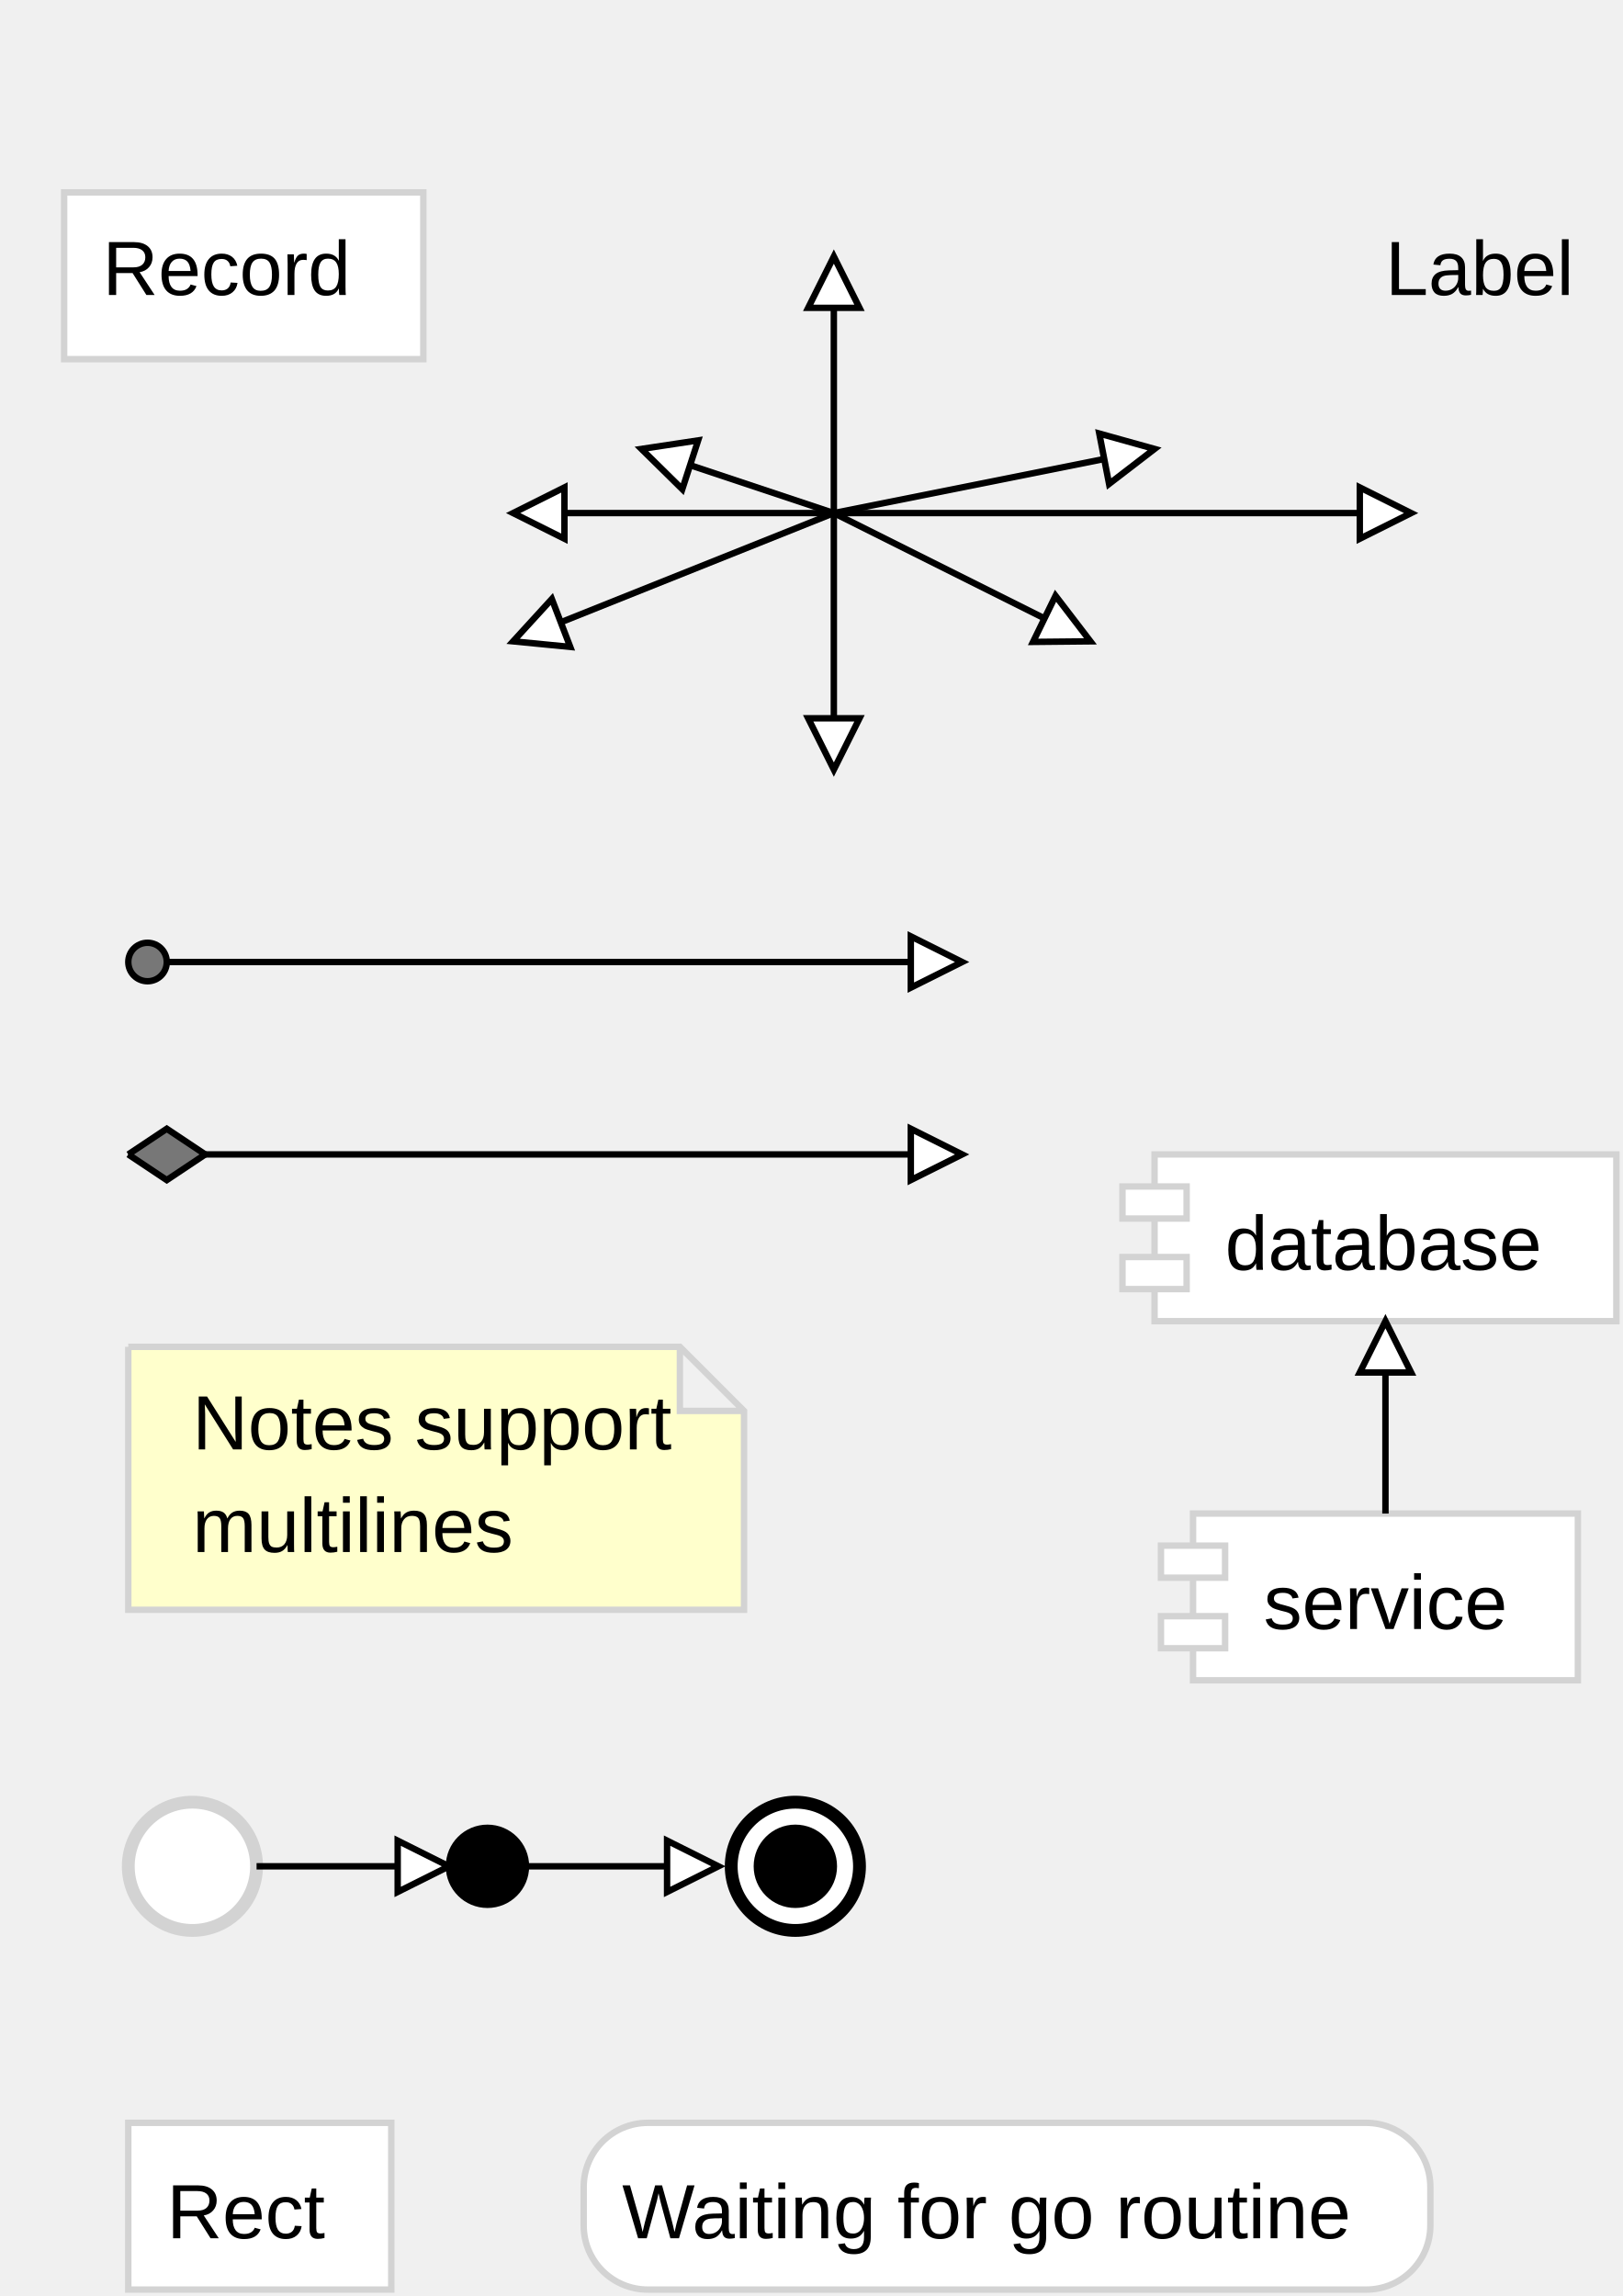
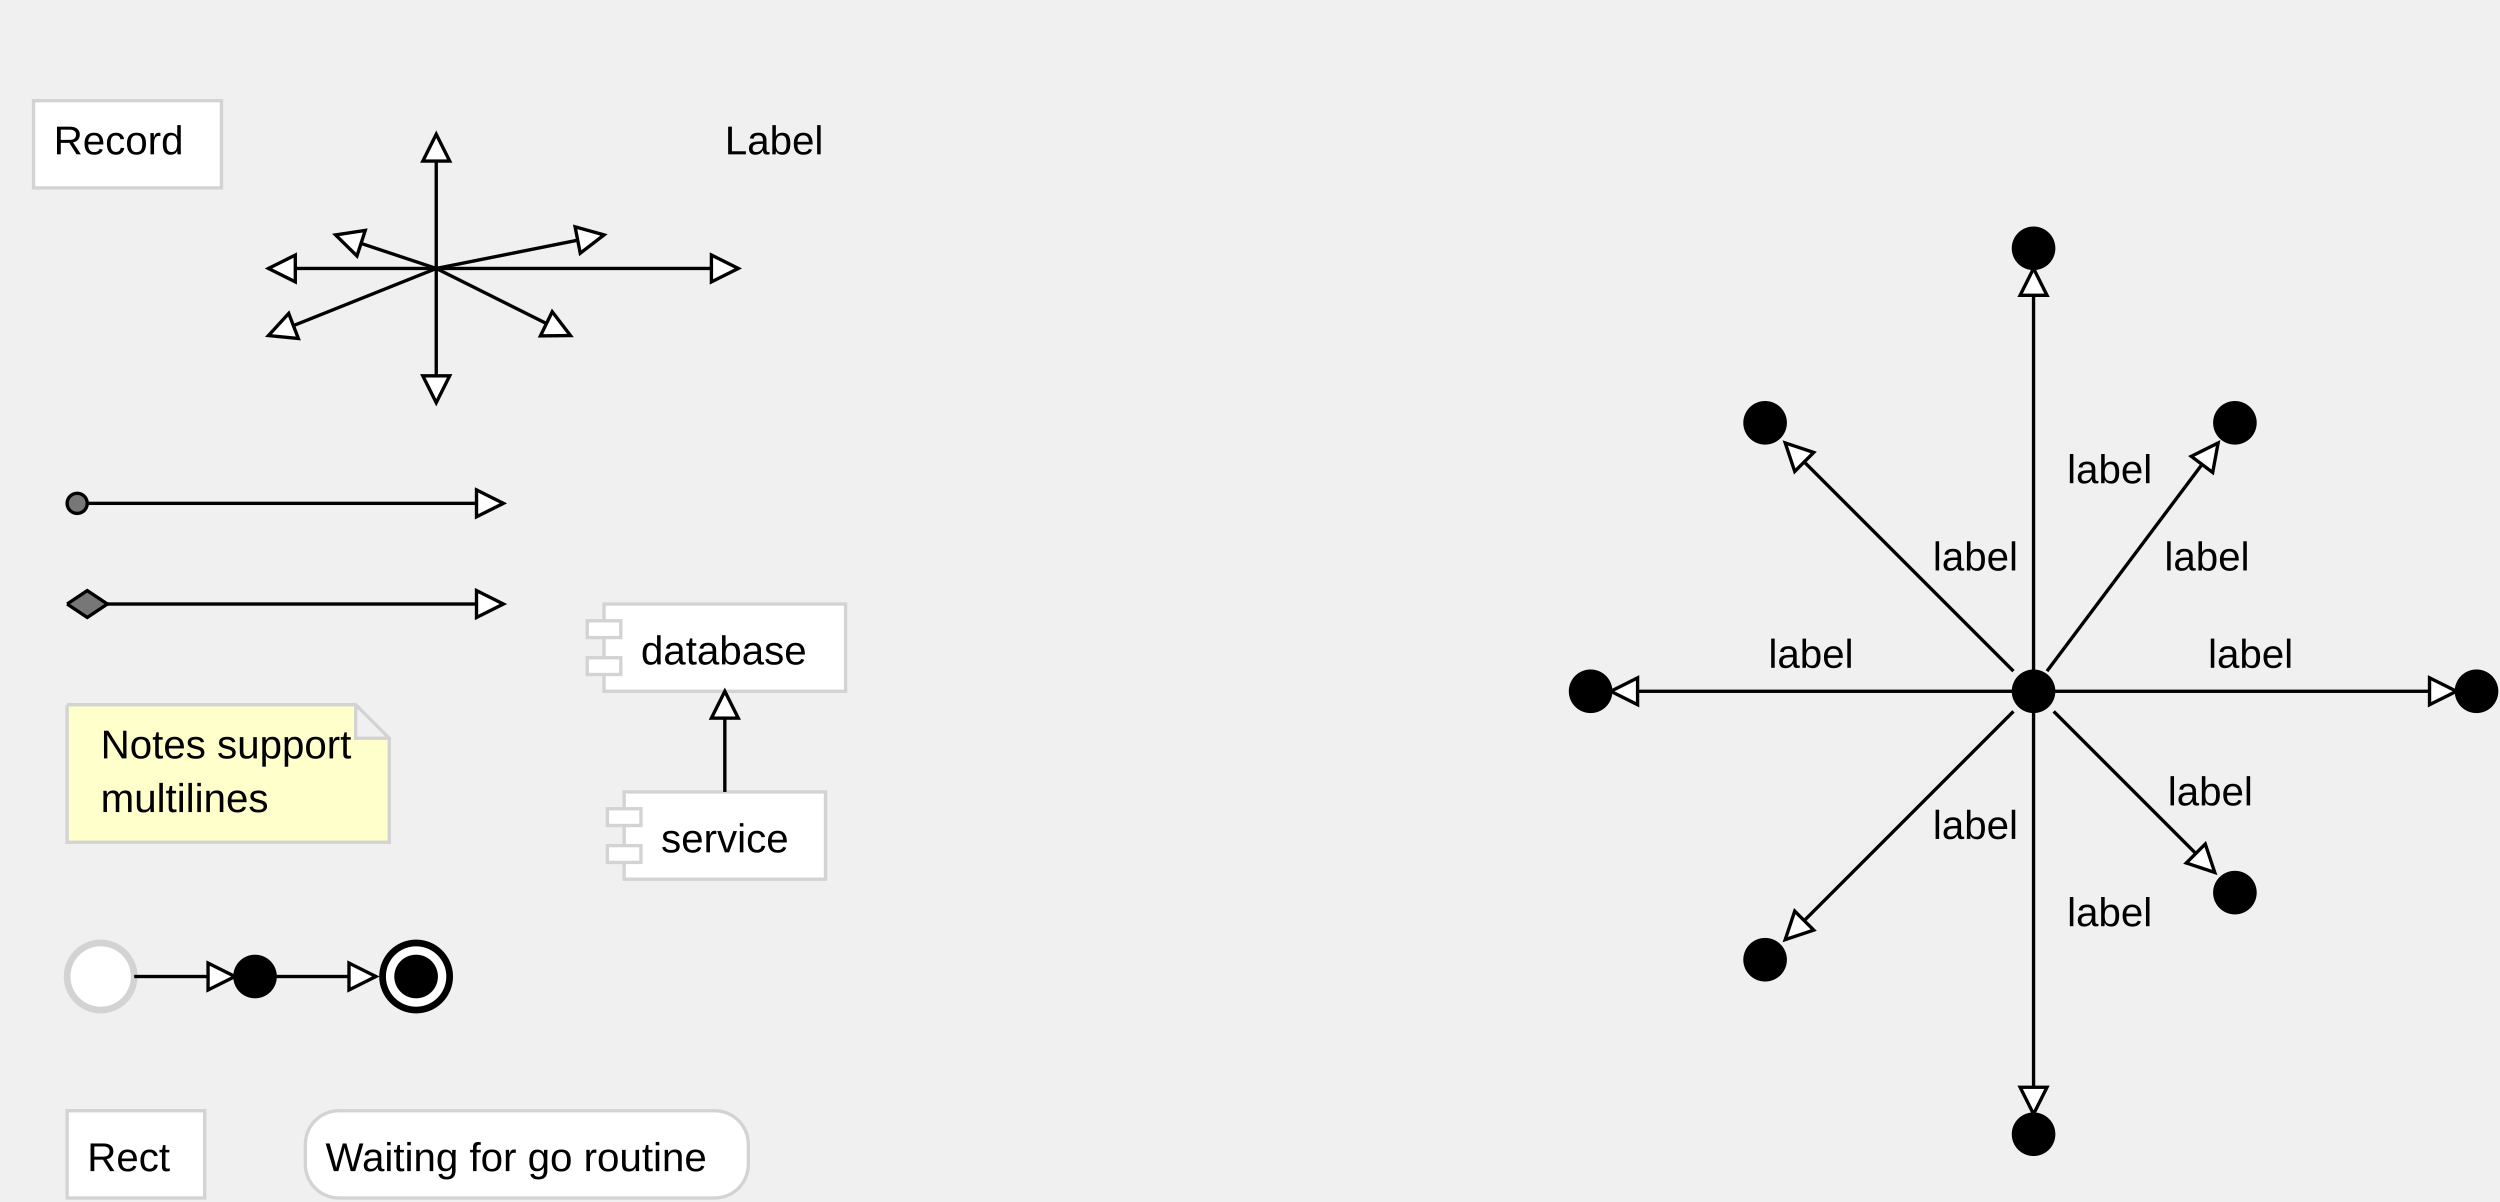
- <svg xmlns="http://www.w3.org/2000/svg" font-family="Arial,Helvetica,sans-serif" width="253" height="358">
+ <svg xmlns="http://www.w3.org/2000/svg" font-family="Arial,Helvetica,sans-serif" width="745" height="358">
  <rect stroke="#d3d3d3" fill="#ffffff" x="10" y="30" width="56" height="26" />
  <text font-family="Arial,Helvetica,sans-serif" font-size="12px" x="16" y="46">Record</text>
  <path stroke="black" d="M130,80 L180,70" />
  <g transform="rotate(-11 180 70)">
    <path stroke="black" fill="#ffffff" d="M180,70 l-8,-4 l 0,8 Z" />
  </g>
  <path stroke="black" d="M130,80 L100,70" />
  <g transform="rotate(198 100 70)">
    <path stroke="black" fill="#ffffff" d="M100,70 l-8,-4 l 0,8 Z" />
  </g>
  <path stroke="black" d="M130,80 L80,100" />
  <g transform="rotate(159 80 100)">
    <path stroke="black" fill="#ffffff" d="M80,100 l-8,-4 l 0,8 Z" />
  </g>
  <path stroke="black" d="M130,80 L170,100" />
  <g transform="rotate(26 170 100)">
    <path stroke="black" fill="#ffffff" d="M170,100 l-8,-4 l 0,8 Z" />
  </g>
  <path stroke="black" d="M130,80 L220,80" />
  <g transform="rotate(0 220 80)">
    <path stroke="black" fill="#ffffff" d="M220,80 l-8,-4 l 0,8 Z" />
  </g>
  <path stroke="black" d="M130,80 L80,80" />
  <g transform="rotate(180 80 80)">
    <path stroke="black" fill="#ffffff" d="M80,80 l-8,-4 l 0,8 Z" />
  </g>
  <path stroke="black" d="M130,80 L130,40" />
  <g transform="rotate(-90 130 40)">
    <path stroke="black" fill="#ffffff" d="M130,40 l-8,-4 l 0,8 Z" />
  </g>
  <path stroke="black" d="M130,80 L130,120" />
  <g transform="rotate(90 130 120)">
    <path stroke="black" fill="#ffffff" d="M130,120 l-8,-4 l 0,8 Z" />
  </g>
  <text font-family="Arial,Helvetica,sans-serif" font-size="12px" x="216" y="46">Label</text>
  <path stroke="black" d="M20,150 L150,150" />
  <g transform="rotate(0 20 150)">
    <circle stroke="black" fill="#777777" cx="23" cy="150" r="3" />\n</g>
  <g transform="rotate(0 150 150)">
    <path stroke="black" fill="#ffffff" d="M150,150 l-8,-4 l 0,8 Z" />
  </g>
  <path stroke="black" d="M20,180 L150,180" />
  <g transform="rotate(0 20 180)">
    <path stroke="black" fill="#777777" d="M20,180 l 6,-4 6,4 -6,4 -6,-4" />
  </g>
  <g transform="rotate(0 150 180)">
    <path stroke="black" fill="#ffffff" d="M150,180 l-8,-4 l 0,8 Z" />
  </g>
  <path stroke="#d3d3d3" fill="#ffffcc" d="M20,210 v 41 h 96 v -31 l -10,-10 L 20,210 M116,220 h -10 v -10" />
  <text font-family="Arial,Helvetica,sans-serif" font-size="12px" x="30" y="226">Notes support</text>
  <text font-family="Arial,Helvetica,sans-serif" font-size="12px" x="30" y="242">multilines</text>
  <circle stroke="#d3d3d3" stroke-width="2" fill="#ffffff" cx="30" cy="291" r="10" />\n
<circle stroke="black" cx="76" cy="291" r="6" />\n
<circle stroke="black" stroke-width="2" fill="#ffffff" cx="124" cy="291" r="10" />\n<circle stroke="black" cx="124" cy="291" r="6" />\n
<path stroke="black" d="M40,291 L70,291" />
  <g transform="rotate(0 70 291)">
    <path stroke="black" fill="#ffffff" d="M70,291 l-8,-4 l 0,8 Z" />
  </g>
  <path stroke="black" d="M82,291 L112,291" />
  <g transform="rotate(0 112 291)">
    <path stroke="black" fill="#ffffff" d="M112,291 l-8,-4 l 0,8 Z" />
  </g>
  <rect stroke="#d3d3d3" fill="#ffffff" x="180" y="180" width="72" height="26" />
  <rect stroke="#d3d3d3" fill="#ffffff" x="175" y="185" width="10" height="5" />
  <rect stroke="#d3d3d3" fill="#ffffff" x="175" y="196" width="10" height="5" />
  <text font-family="Arial,Helvetica,sans-serif" font-size="12px" x="191" y="198">database</text>
  <rect stroke="#d3d3d3" fill="#ffffff" x="20" y="331" width="41" height="26" />
  <text font-family="Arial,Helvetica,sans-serif" font-size="12px" x="26" y="349">Rect</text>
  <rect stroke="#d3d3d3" fill="#ffffff" rx="10" ry="10" x="91" y="331" width="132" height="26" />
  <text font-family="Arial,Helvetica,sans-serif" font-size="12px" x="97" y="349">Waiting for go routine</text>
  <rect stroke="#d3d3d3" fill="#ffffff" x="186" y="236" width="60" height="26" />
  <rect stroke="#d3d3d3" fill="#ffffff" x="181" y="241" width="10" height="5" />
  <rect stroke="#d3d3d3" fill="#ffffff" x="181" y="252" width="10" height="5" />
  <text font-family="Arial,Helvetica,sans-serif" font-size="12px" x="197" y="254">service</text>
  <path stroke="black" d="M216,236 L216,206" />
  <g transform="rotate(-90 216 206)">
    <path stroke="black" fill="#ffffff" d="M216,206 l-8,-4 l 0,8 Z" />
  </g>
  <text font-family="Arial,Helvetica,sans-serif" font-size="12px" x="226" y="225" />
+   <circle stroke="black" cx="606" cy="206" r="6" />\n
+ <circle stroke="black" cx="738" cy="206" r="6" />\n
+ <path stroke="black" d="M612,206 L732,206" />
+   <g transform="rotate(0 732 206)">
+     <path stroke="black" fill="#ffffff" d="M732,206 l-8,-4 l 0,8 Z" />
+   </g>
+   <text font-family="Arial,Helvetica,sans-serif" font-size="12px" x="658" y="199">label</text>
+   <circle stroke="black" cx="666" cy="266" r="6" />\n
+ <path stroke="black" d="M612,212 L660,260" />
+   <g transform="rotate(45 660 260)">
+     <path stroke="black" fill="#ffffff" d="M660,260 l-8,-4 l 0,8 Z" />
+   </g>
+   <text font-family="Arial,Helvetica,sans-serif" font-size="12px" x="646" y="240">label</text>
+   <circle stroke="black" cx="606" cy="338" r="6" />\n
+ <path stroke="black" d="M606,212 L606,332" />
+   <g transform="rotate(90 606 332)">
+     <path stroke="black" fill="#ffffff" d="M606,332 l-8,-4 l 0,8 Z" />
+   </g>
+   <text font-family="Arial,Helvetica,sans-serif" font-size="12px" x="616" y="276">label</text>
+   <circle stroke="black" cx="526" cy="286" r="6" />\n
+ <path stroke="black" d="M600,212 L532,280" />
+   <g transform="rotate(135 532 280)">
+     <path stroke="black" fill="#ffffff" d="M532,280 l-8,-4 l 0,8 Z" />
+   </g>
+   <text font-family="Arial,Helvetica,sans-serif" font-size="12px" x="576" y="250">label</text>
+   <circle stroke="black" cx="474" cy="206" r="6" />\n
+ <path stroke="black" d="M600,206 L480,206" />
+   <g transform="rotate(180 480 206)">
+     <path stroke="black" fill="#ffffff" d="M480,206 l-8,-4 l 0,8 Z" />
+   </g>
+   <text font-family="Arial,Helvetica,sans-serif" font-size="12px" x="527" y="199">label</text>
+   <circle stroke="black" cx="526" cy="126" r="6" />\n
+ <path stroke="black" d="M600,200 L532,132" />
+   <g transform="rotate(225 532 132)">
+     <path stroke="black" fill="#ffffff" d="M532,132 l-8,-4 l 0,8 Z" />
+   </g>
+   <text font-family="Arial,Helvetica,sans-serif" font-size="12px" x="576" y="170">label</text>
+   <circle stroke="black" cx="606" cy="74" r="6" />\n
+ <path stroke="black" d="M606,200 L606,80" />
+   <g transform="rotate(-90 606 80)">
+     <path stroke="black" fill="#ffffff" d="M606,80 l-8,-4 l 0,8 Z" />
+   </g>
+   <text font-family="Arial,Helvetica,sans-serif" font-size="12px" x="616" y="144">label</text>
+   <circle stroke="black" cx="666" cy="126" r="6" />\n
+ <path stroke="black" d="M610,200 L661,132" />
+   <g transform="rotate(-53 661 132)">
+     <path stroke="black" fill="#ffffff" d="M661,132 l-8,-4 l 0,8 Z" />
+   </g>
+   <text font-family="Arial,Helvetica,sans-serif" font-size="12px" x="645" y="170">label</text>
</svg>
